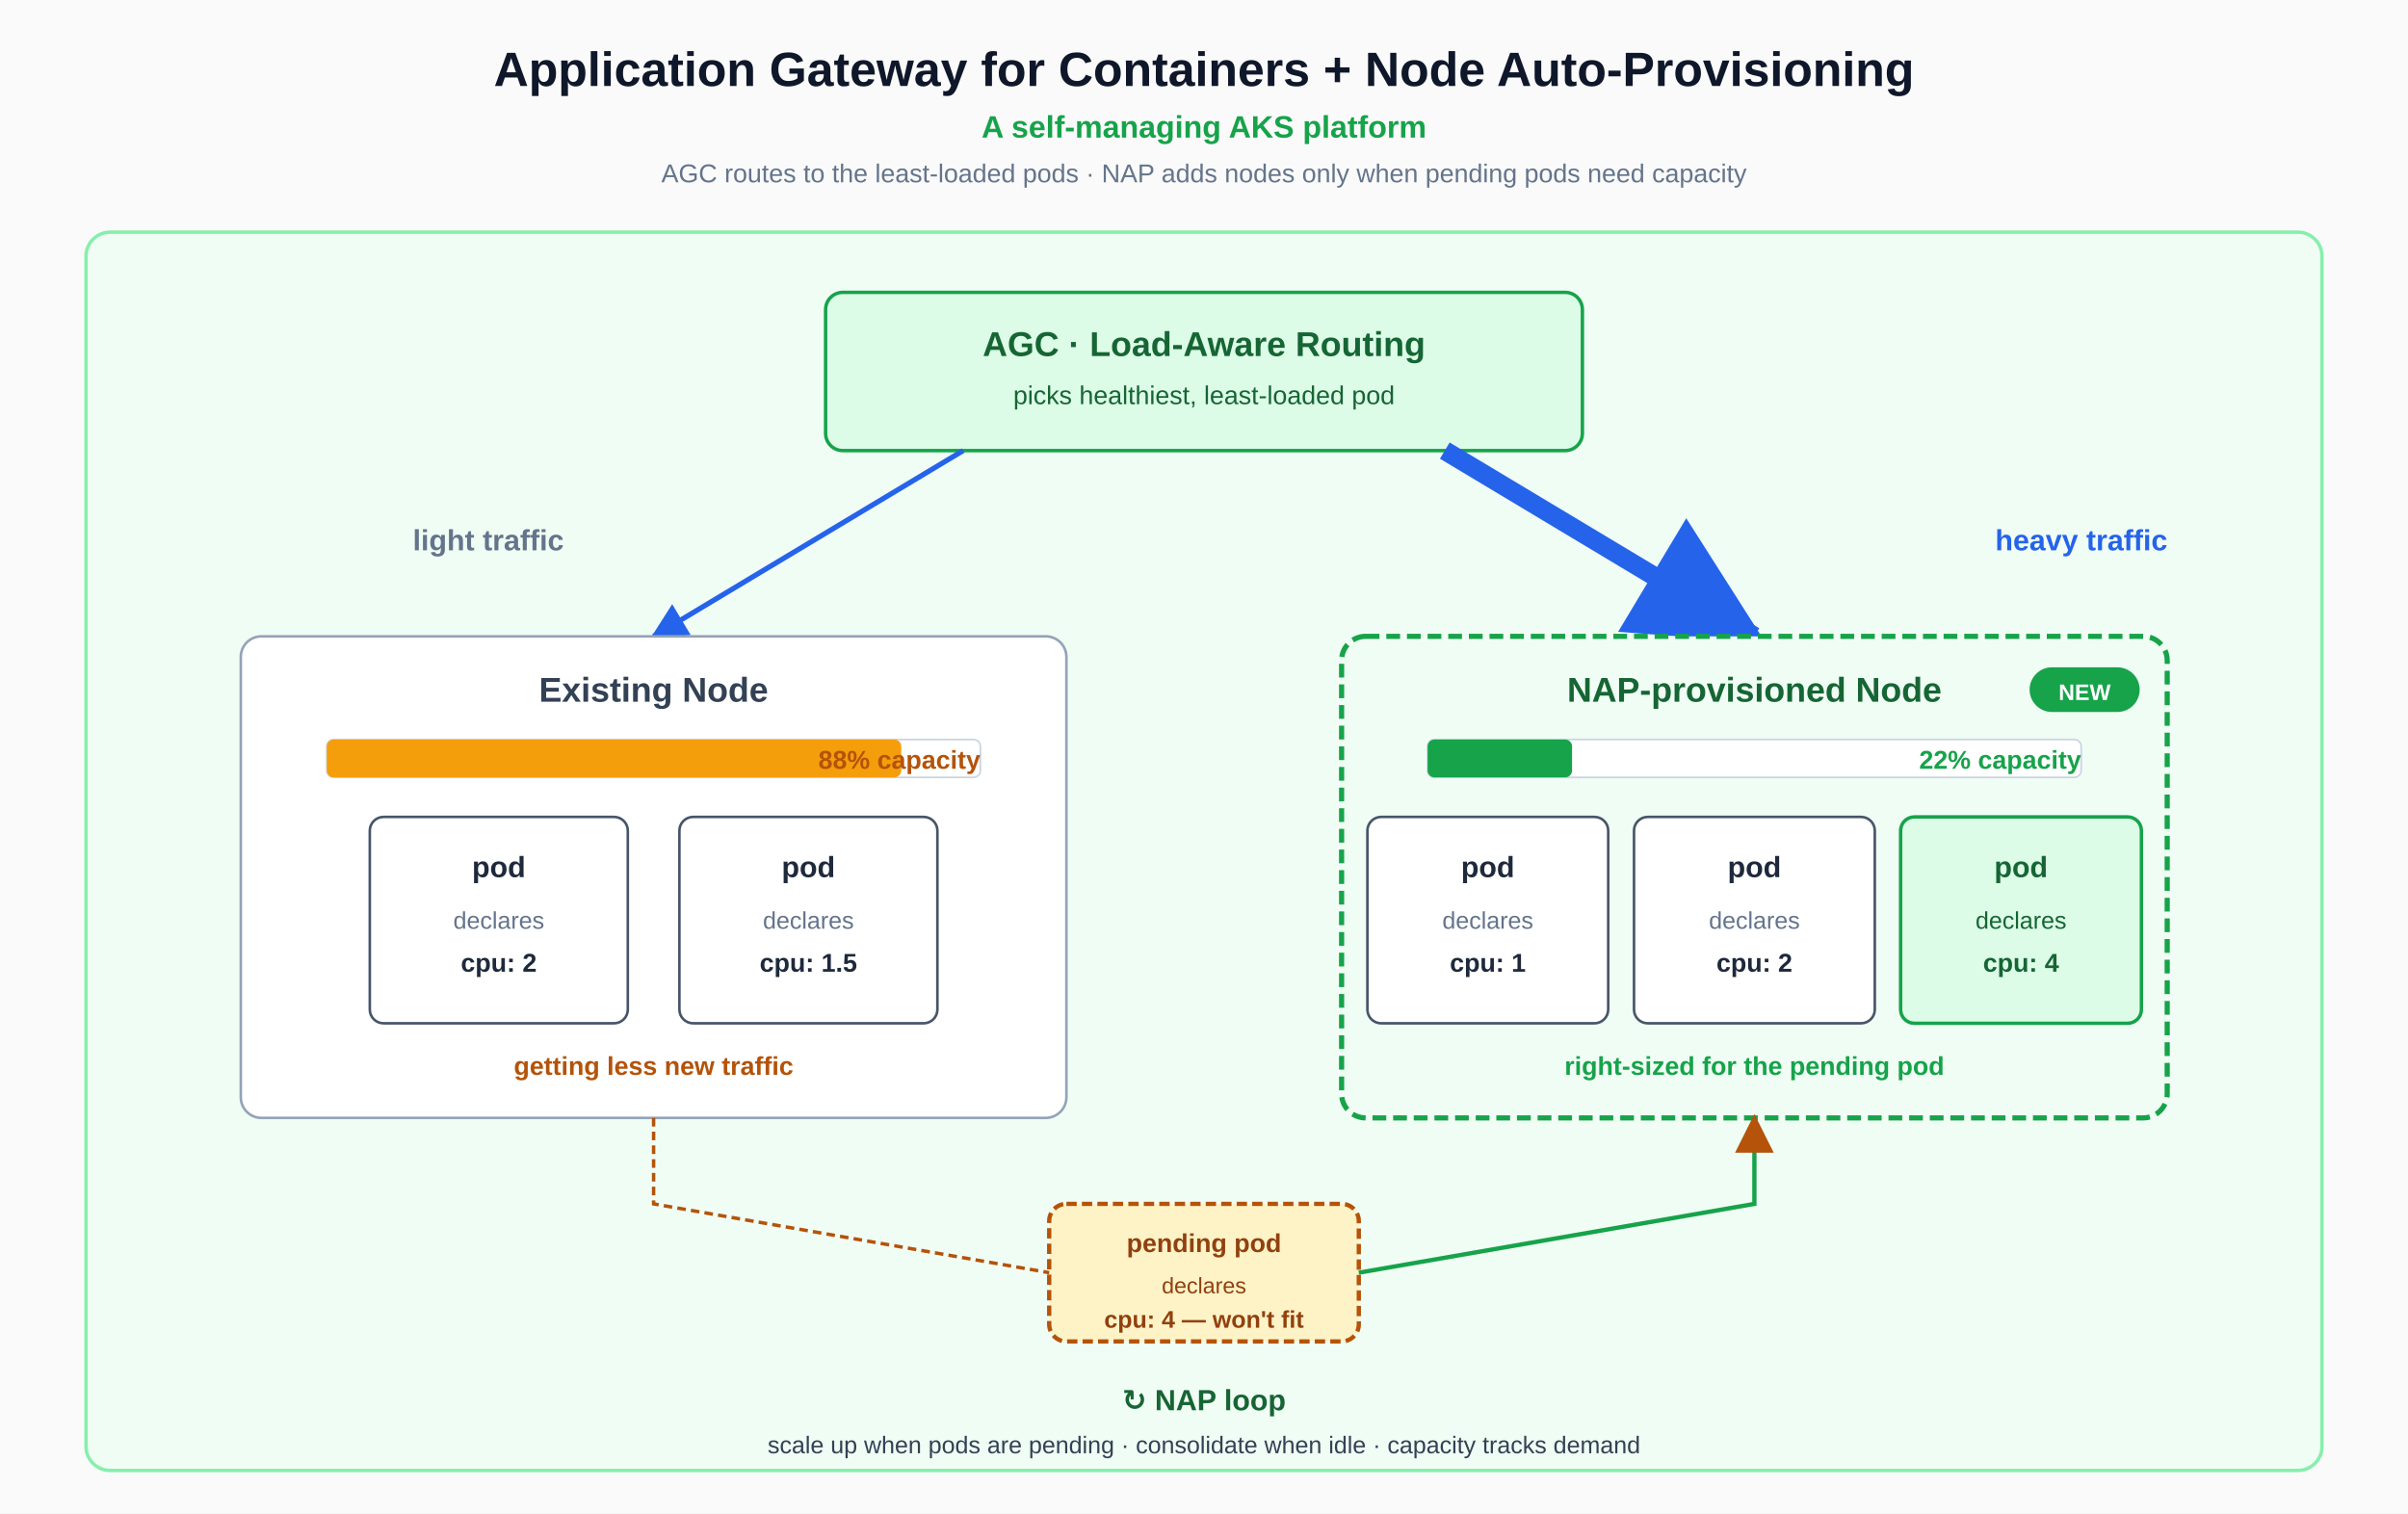
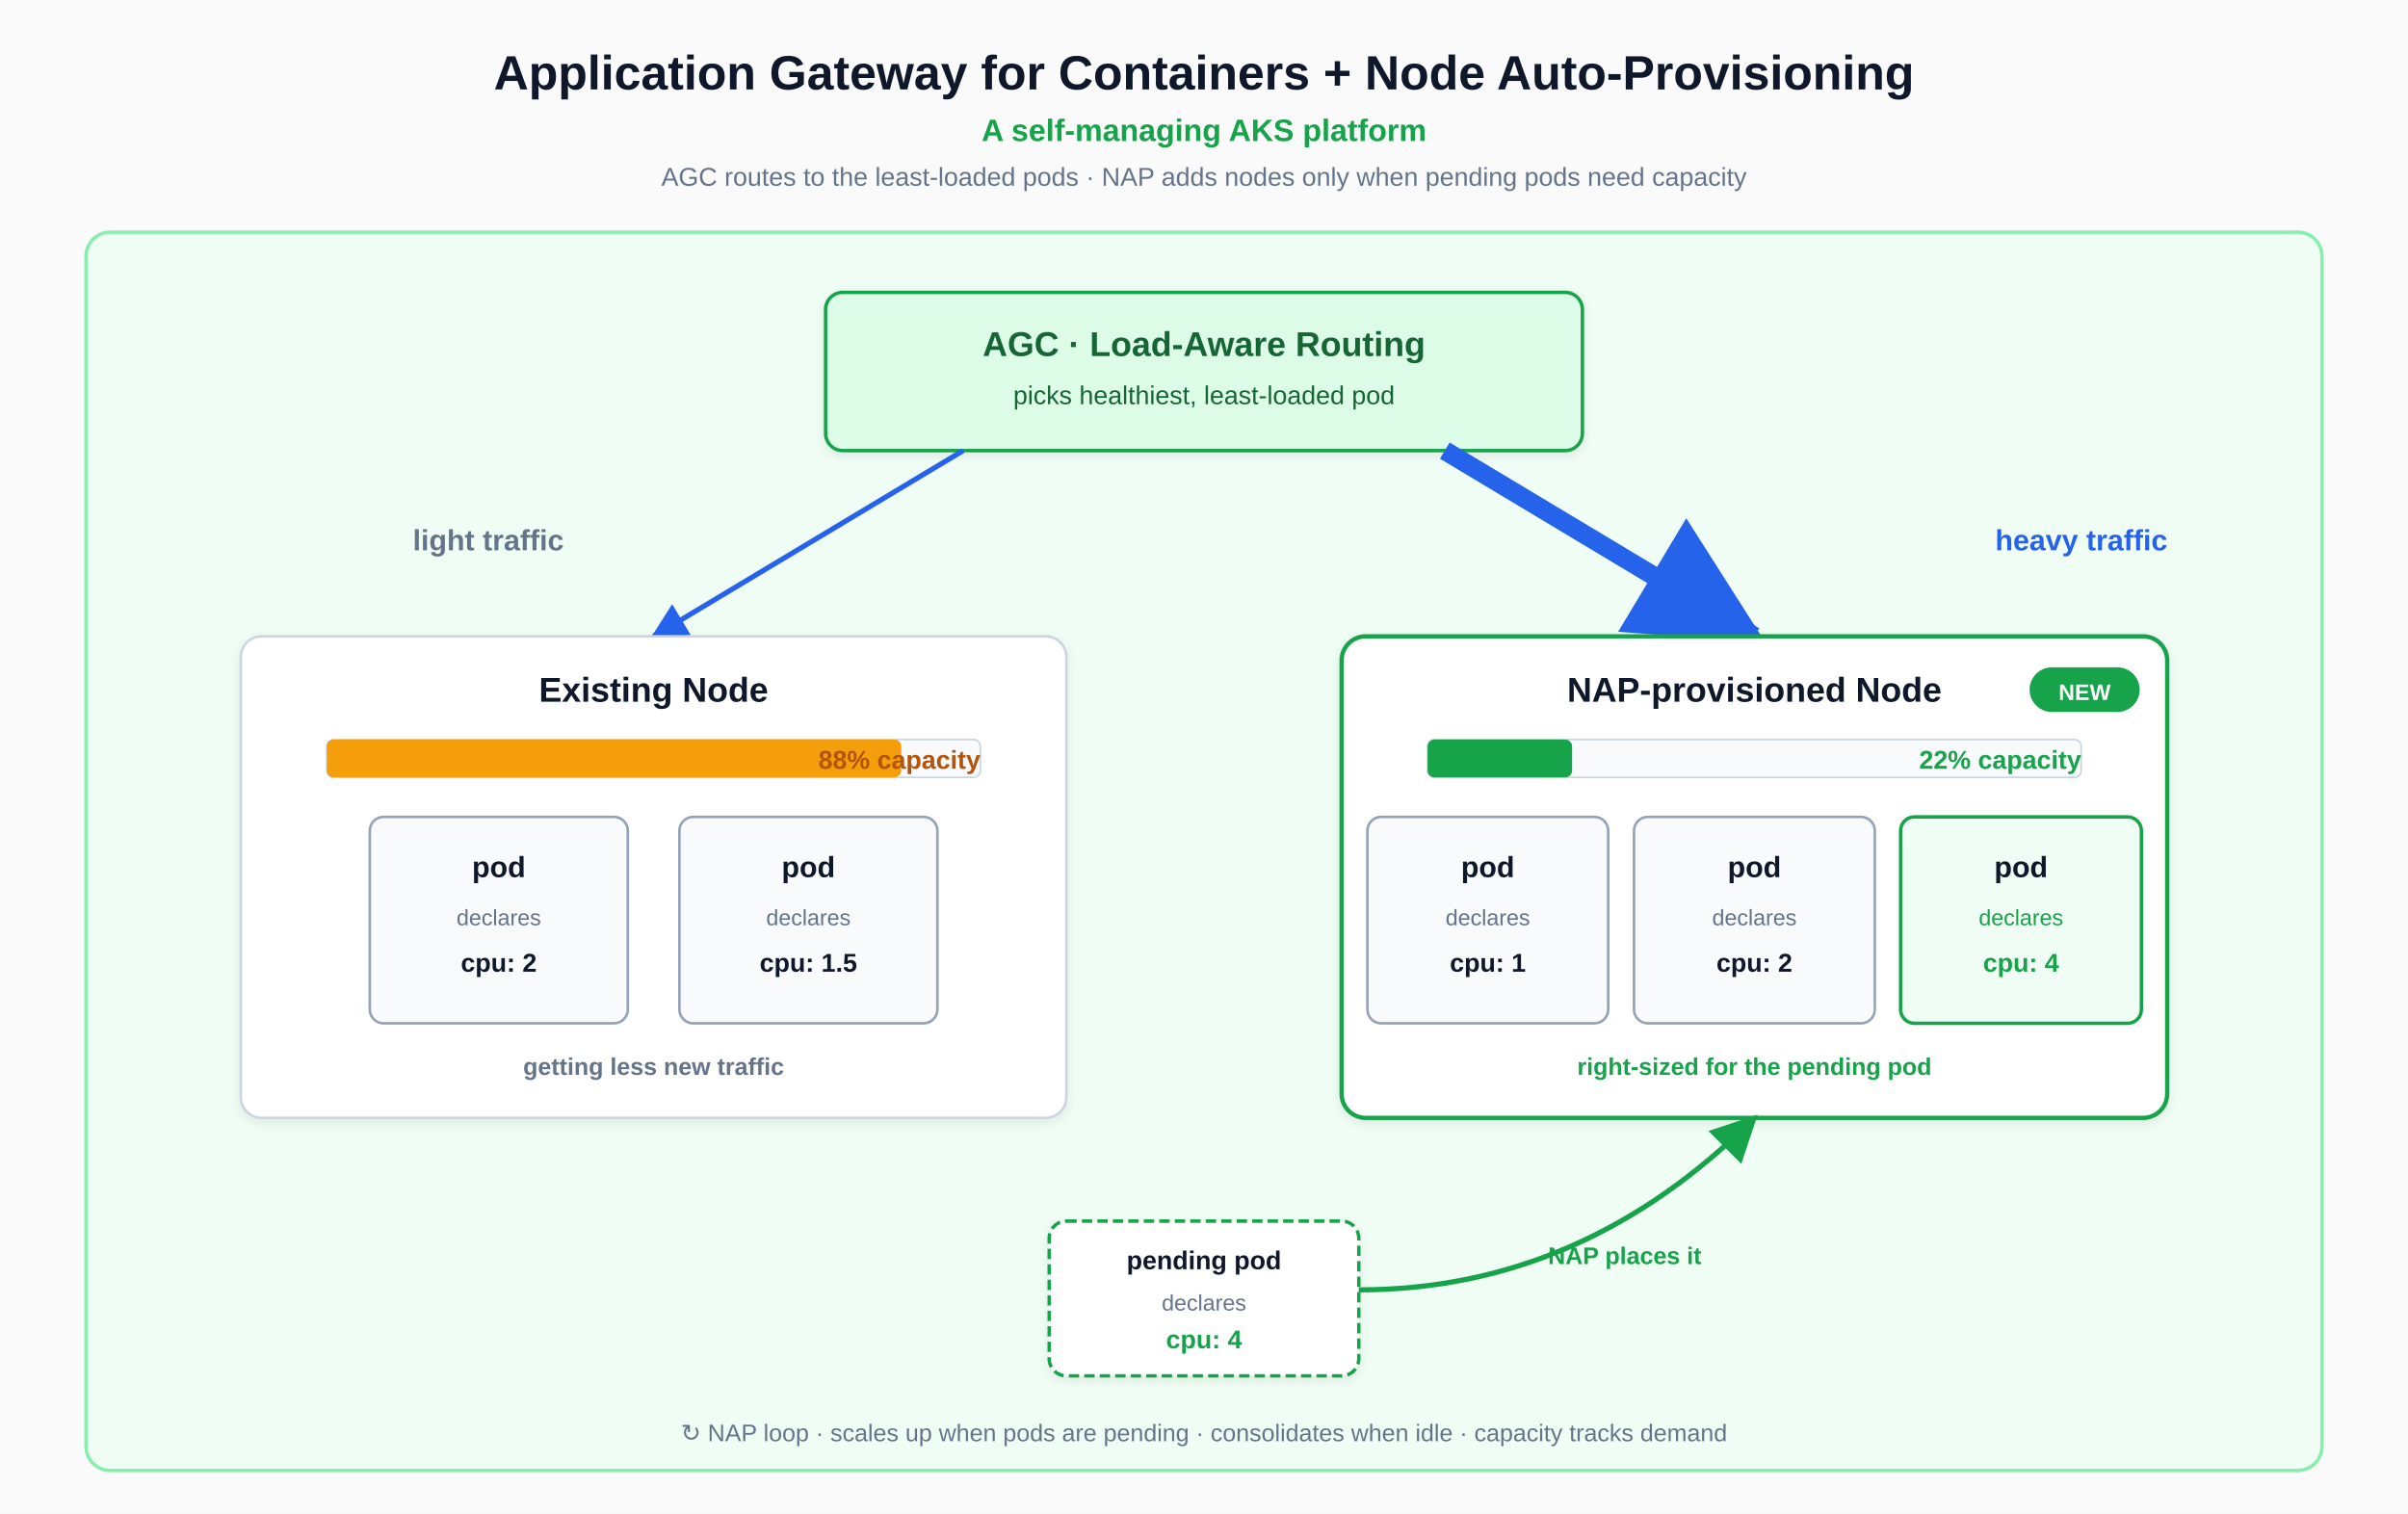
- <svg xmlns="http://www.w3.org/2000/svg" viewBox="0 0 1400 880" font-family="Segoe UI, Arial, sans-serif">
+ <svg xmlns="http://www.w3.org/2000/svg" viewBox="0 0 1400 880" font-family="'Segoe UI', 'Helvetica Neue', Arial, sans-serif">
  <defs>
    <marker id="arrBlue" viewBox="0 0 10 10" refX="9" refY="5" markerWidth="7" markerHeight="7" orient="auto">
      <path d="M0,0 L10,5 L0,10 z" fill="#2563eb" />
    </marker>
-     <marker id="arrAmber" viewBox="0 0 10 10" refX="9" refY="5" markerWidth="9" markerHeight="9" orient="auto">
-       <path d="M0,0 L10,5 L0,10 z" fill="#b45309" />
+     <marker id="arrGreen" viewBox="0 0 10 10" refX="9" refY="5" markerWidth="9" markerHeight="9" orient="auto">
+       <path d="M0,0 L10,5 L0,10 z" fill="#16a34a" />
    </marker>
+     <filter id="card" x="-5%" y="-5%" width="110%" height="115%">
+       <feDropShadow dx="0" dy="2" stdDeviation="3" flood-color="#0f172a" flood-opacity="0.08" />
+     </filter>
  </defs>
  <rect width="1400" height="880" fill="#fafafa" />
-   <text x="700" y="50" font-size="28" fill="#0f172a" font-weight="700" text-anchor="middle">Application Gateway for Containers + Node Auto-Provisioning</text>
-   <text x="700" y="80" font-size="18" fill="#16a34a" font-weight="700" text-anchor="middle">A self-managing AKS platform</text>
-   <text x="700" y="106" font-size="15" fill="#64748b" text-anchor="middle">AGC routes to the least-loaded pods · NAP adds nodes only when pending pods need capacity</text>
+   <text x="700" y="52" font-size="28" fill="#0f172a" font-weight="700" text-anchor="middle">Application Gateway for Containers + Node Auto-Provisioning</text>
+   <text x="700" y="82" font-size="18" fill="#16a34a" font-weight="700" text-anchor="middle">A self-managing AKS platform</text>
+   <text x="700" y="108" font-size="15" fill="#64748b" text-anchor="middle">AGC routes to the least-loaded pods · NAP adds nodes only when pending pods need capacity</text>
  <rect x="50" y="135" width="1300" height="720" rx="14" fill="#f0fdf4" stroke="#86efac" stroke-width="2" />
-   <rect x="480" y="170" width="440" height="92" rx="10" fill="#dcfce7" stroke="#16a34a" stroke-width="2" />
+   <rect x="480" y="170" width="440" height="92" rx="10" fill="#dcfce7" stroke="#16a34a" stroke-width="2" filter="url(#card)" />
  <text x="700" y="207" font-size="20" fill="#166534" font-weight="700" text-anchor="middle">AGC · Load-Aware Routing</text>
  <text x="700" y="235" font-size="15" fill="#166534" text-anchor="middle">picks healthiest, least-loaded pod</text>
  <line x1="560" y1="262" x2="380" y2="370" stroke="#2563eb" stroke-width="3" marker-end="url(#arrBlue)" />
  <line x1="840" y1="262" x2="1020" y2="370" stroke="#2563eb" stroke-width="11" marker-end="url(#arrBlue)" />
  <text x="240" y="320" font-size="17" fill="#64748b" font-weight="700">light traffic</text>
  <text x="1160" y="320" font-size="17" fill="#2563eb" font-weight="700">heavy traffic</text>
-   <rect x="140" y="370" width="480" height="280" rx="12" fill="#ffffff" stroke="#94a3b8" stroke-width="1.5" />
-   <text x="380" y="408" font-size="20" fill="#334155" font-weight="700" text-anchor="middle">Existing Node</text>
-   <rect x="190" y="430" width="380" height="22" rx="4" fill="#fff" stroke="#cbd5e1" />
+   <rect x="140" y="370" width="480" height="280" rx="12" fill="#ffffff" stroke="#cbd5e1" stroke-width="1.5" filter="url(#card)" />
+   <text x="380" y="408" font-size="20" fill="#0f172a" font-weight="700" text-anchor="middle">Existing Node</text>
+   <rect x="190" y="430" width="380" height="22" rx="4" fill="#f8fafc" stroke="#cbd5e1" />
  <rect x="190" y="430" width="334" height="22" rx="4" fill="#f59e0b" />
  <text x="570" y="447" font-size="15" fill="#b45309" font-weight="700" text-anchor="end">88% capacity</text>
-   <rect x="215" y="475" width="150" height="120" rx="8" fill="#fff" stroke="#475569" stroke-width="1.5" />
-   <text x="290" y="510" font-size="17" fill="#1e293b" font-weight="700" text-anchor="middle">pod</text>
-   <text x="290" y="540" font-size="14" fill="#64748b" text-anchor="middle">declares</text>
-   <text x="290" y="565" font-size="15" fill="#1e293b" font-weight="700" text-anchor="middle">cpu: 2</text>
-   <rect x="395" y="475" width="150" height="120" rx="8" fill="#fff" stroke="#475569" stroke-width="1.5" />
-   <text x="470" y="510" font-size="17" fill="#1e293b" font-weight="700" text-anchor="middle">pod</text>
-   <text x="470" y="540" font-size="14" fill="#64748b" text-anchor="middle">declares</text>
-   <text x="470" y="565" font-size="15" fill="#1e293b" font-weight="700" text-anchor="middle">cpu: 1.5</text>
-   <text x="380" y="625" font-size="15" fill="#b45309" font-weight="700" text-anchor="middle">getting less new traffic</text>
-   <rect x="780" y="370" width="480" height="280" rx="14" fill="#f0fdf4" stroke="#16a34a" stroke-width="3" stroke-dasharray="8 4" />
-   <text x="1020" y="408" font-size="20" fill="#166534" font-weight="700" text-anchor="middle">NAP-provisioned Node</text>
+   <rect x="215" y="475" width="150" height="120" rx="8" fill="#f8fafc" stroke="#94a3b8" stroke-width="1.5" />
+   <text x="290" y="510" font-size="17" fill="#0f172a" font-weight="700" text-anchor="middle">pod</text>
+   <text x="290" y="538" font-size="13" fill="#64748b" text-anchor="middle">declares</text>
+   <text x="290" y="565" font-size="15" fill="#0f172a" font-weight="700" text-anchor="middle">cpu: 2</text>
+   <rect x="395" y="475" width="150" height="120" rx="8" fill="#f8fafc" stroke="#94a3b8" stroke-width="1.5" />
+   <text x="470" y="510" font-size="17" fill="#0f172a" font-weight="700" text-anchor="middle">pod</text>
+   <text x="470" y="538" font-size="13" fill="#64748b" text-anchor="middle">declares</text>
+   <text x="470" y="565" font-size="15" fill="#0f172a" font-weight="700" text-anchor="middle">cpu: 1.5</text>
+   <text x="380" y="625" font-size="14" fill="#64748b" font-weight="600" text-anchor="middle">getting less new traffic</text>
+   <rect x="780" y="370" width="480" height="280" rx="14" fill="#ffffff" stroke="#16a34a" stroke-width="2.5" filter="url(#card)" />
+   <text x="1020" y="408" font-size="20" fill="#0f172a" font-weight="700" text-anchor="middle">NAP-provisioned Node</text>
  <rect x="1180" y="388" width="64" height="26" rx="13" fill="#16a34a" />
  <text x="1212" y="407" font-size="13" fill="white" font-weight="700" text-anchor="middle">NEW</text>
-   <rect x="830" y="430" width="380" height="22" rx="4" fill="#fff" stroke="#cbd5e1" />
+   <rect x="830" y="430" width="380" height="22" rx="4" fill="#f8fafc" stroke="#cbd5e1" />
  <rect x="830" y="430" width="84" height="22" rx="4" fill="#16a34a" />
  <text x="1210" y="447" font-size="15" fill="#16a34a" font-weight="700" text-anchor="end">22% capacity</text>
-   <rect x="795" y="475" width="140" height="120" rx="8" fill="#fff" stroke="#475569" stroke-width="1.5" />
-   <text x="865" y="510" font-size="17" fill="#1e293b" font-weight="700" text-anchor="middle">pod</text>
-   <text x="865" y="540" font-size="14" fill="#64748b" text-anchor="middle">declares</text>
-   <text x="865" y="565" font-size="15" fill="#1e293b" font-weight="700" text-anchor="middle">cpu: 1</text>
-   <rect x="950" y="475" width="140" height="120" rx="8" fill="#fff" stroke="#475569" stroke-width="1.5" />
-   <text x="1020" y="510" font-size="17" fill="#1e293b" font-weight="700" text-anchor="middle">pod</text>
-   <text x="1020" y="540" font-size="14" fill="#64748b" text-anchor="middle">declares</text>
-   <text x="1020" y="565" font-size="15" fill="#1e293b" font-weight="700" text-anchor="middle">cpu: 2</text>
-   <rect x="1105" y="475" width="140" height="120" rx="8" fill="#dcfce7" stroke="#16a34a" stroke-width="2" />
-   <text x="1175" y="510" font-size="17" fill="#166534" font-weight="700" text-anchor="middle">pod</text>
-   <text x="1175" y="540" font-size="14" fill="#166534" text-anchor="middle">declares</text>
-   <text x="1175" y="565" font-size="15" fill="#166534" font-weight="700" text-anchor="middle">cpu: 4</text>
-   <text x="1020" y="625" font-size="15" fill="#16a34a" font-weight="700" text-anchor="middle">right-sized for the pending pod</text>
-   <rect x="610" y="700" width="180" height="80" rx="10" fill="#fef3c7" stroke="#b45309" stroke-width="2.5" stroke-dasharray="6 3" />
-   <text x="700" y="728" font-size="15" fill="#92400e" font-weight="700" text-anchor="middle">pending pod</text>
-   <text x="700" y="752" font-size="13" fill="#92400e" text-anchor="middle">declares</text>
-   <text x="700" y="772" font-size="14" fill="#92400e" font-weight="700" text-anchor="middle">cpu: 4 — won't fit</text>
-   <path d="M 380 650 L 380 700 L 610 740" fill="none" stroke="#b45309" stroke-width="2" stroke-dasharray="5 3" />
-   <path d="M 790 740 L 1020 700 L 1020 650" fill="none" stroke="#16a34a" stroke-width="2.5" marker-end="url(#arrAmber)" />
-   <text x="700" y="820" font-size="17" fill="#166534" font-weight="700" text-anchor="middle">↻ NAP loop</text>
-   <text x="700" y="845" font-size="14" fill="#334155" text-anchor="middle">scale up when pods are pending · consolidate when idle · capacity tracks demand</text>
+   <rect x="795" y="475" width="140" height="120" rx="8" fill="#f8fafc" stroke="#94a3b8" stroke-width="1.5" />
+   <text x="865" y="510" font-size="17" fill="#0f172a" font-weight="700" text-anchor="middle">pod</text>
+   <text x="865" y="538" font-size="13" fill="#64748b" text-anchor="middle">declares</text>
+   <text x="865" y="565" font-size="15" fill="#0f172a" font-weight="700" text-anchor="middle">cpu: 1</text>
+   <rect x="950" y="475" width="140" height="120" rx="8" fill="#f8fafc" stroke="#94a3b8" stroke-width="1.5" />
+   <text x="1020" y="510" font-size="17" fill="#0f172a" font-weight="700" text-anchor="middle">pod</text>
+   <text x="1020" y="538" font-size="13" fill="#64748b" text-anchor="middle">declares</text>
+   <text x="1020" y="565" font-size="15" fill="#0f172a" font-weight="700" text-anchor="middle">cpu: 2</text>
+   <rect x="1105" y="475" width="140" height="120" rx="8" fill="#f0fdf4" stroke="#16a34a" stroke-width="2" />
+   <text x="1175" y="510" font-size="17" fill="#0f172a" font-weight="700" text-anchor="middle">pod</text>
+   <text x="1175" y="538" font-size="13" fill="#16a34a" text-anchor="middle">declares</text>
+   <text x="1175" y="565" font-size="15" fill="#16a34a" font-weight="700" text-anchor="middle">cpu: 4</text>
+   <text x="1020" y="625" font-size="14" fill="#16a34a" font-weight="600" text-anchor="middle">right-sized for the pending pod</text>
+   <rect x="610" y="710" width="180" height="90" rx="10" fill="#ffffff" stroke="#16a34a" stroke-width="2" stroke-dasharray="6 3" filter="url(#card)" />
+   <text x="700" y="738" font-size="15" fill="#0f172a" font-weight="700" text-anchor="middle">pending pod</text>
+   <text x="700" y="762" font-size="13" fill="#64748b" text-anchor="middle">declares</text>
+   <text x="700" y="784" font-size="15" fill="#16a34a" font-weight="700" text-anchor="middle">cpu: 4</text>
+   <path d="M 790 750 Q 920 750 1020 650" fill="none" stroke="#16a34a" stroke-width="3" marker-end="url(#arrGreen)" />
+   <text x="900" y="735" font-size="14" fill="#16a34a" font-weight="700">NAP places it</text>
+   <text x="700" y="838" font-size="14" fill="#64748b" text-anchor="middle">↻ NAP loop  ·  scales up when pods are pending  ·  consolidates when idle  ·  capacity tracks demand</text>
</svg>
